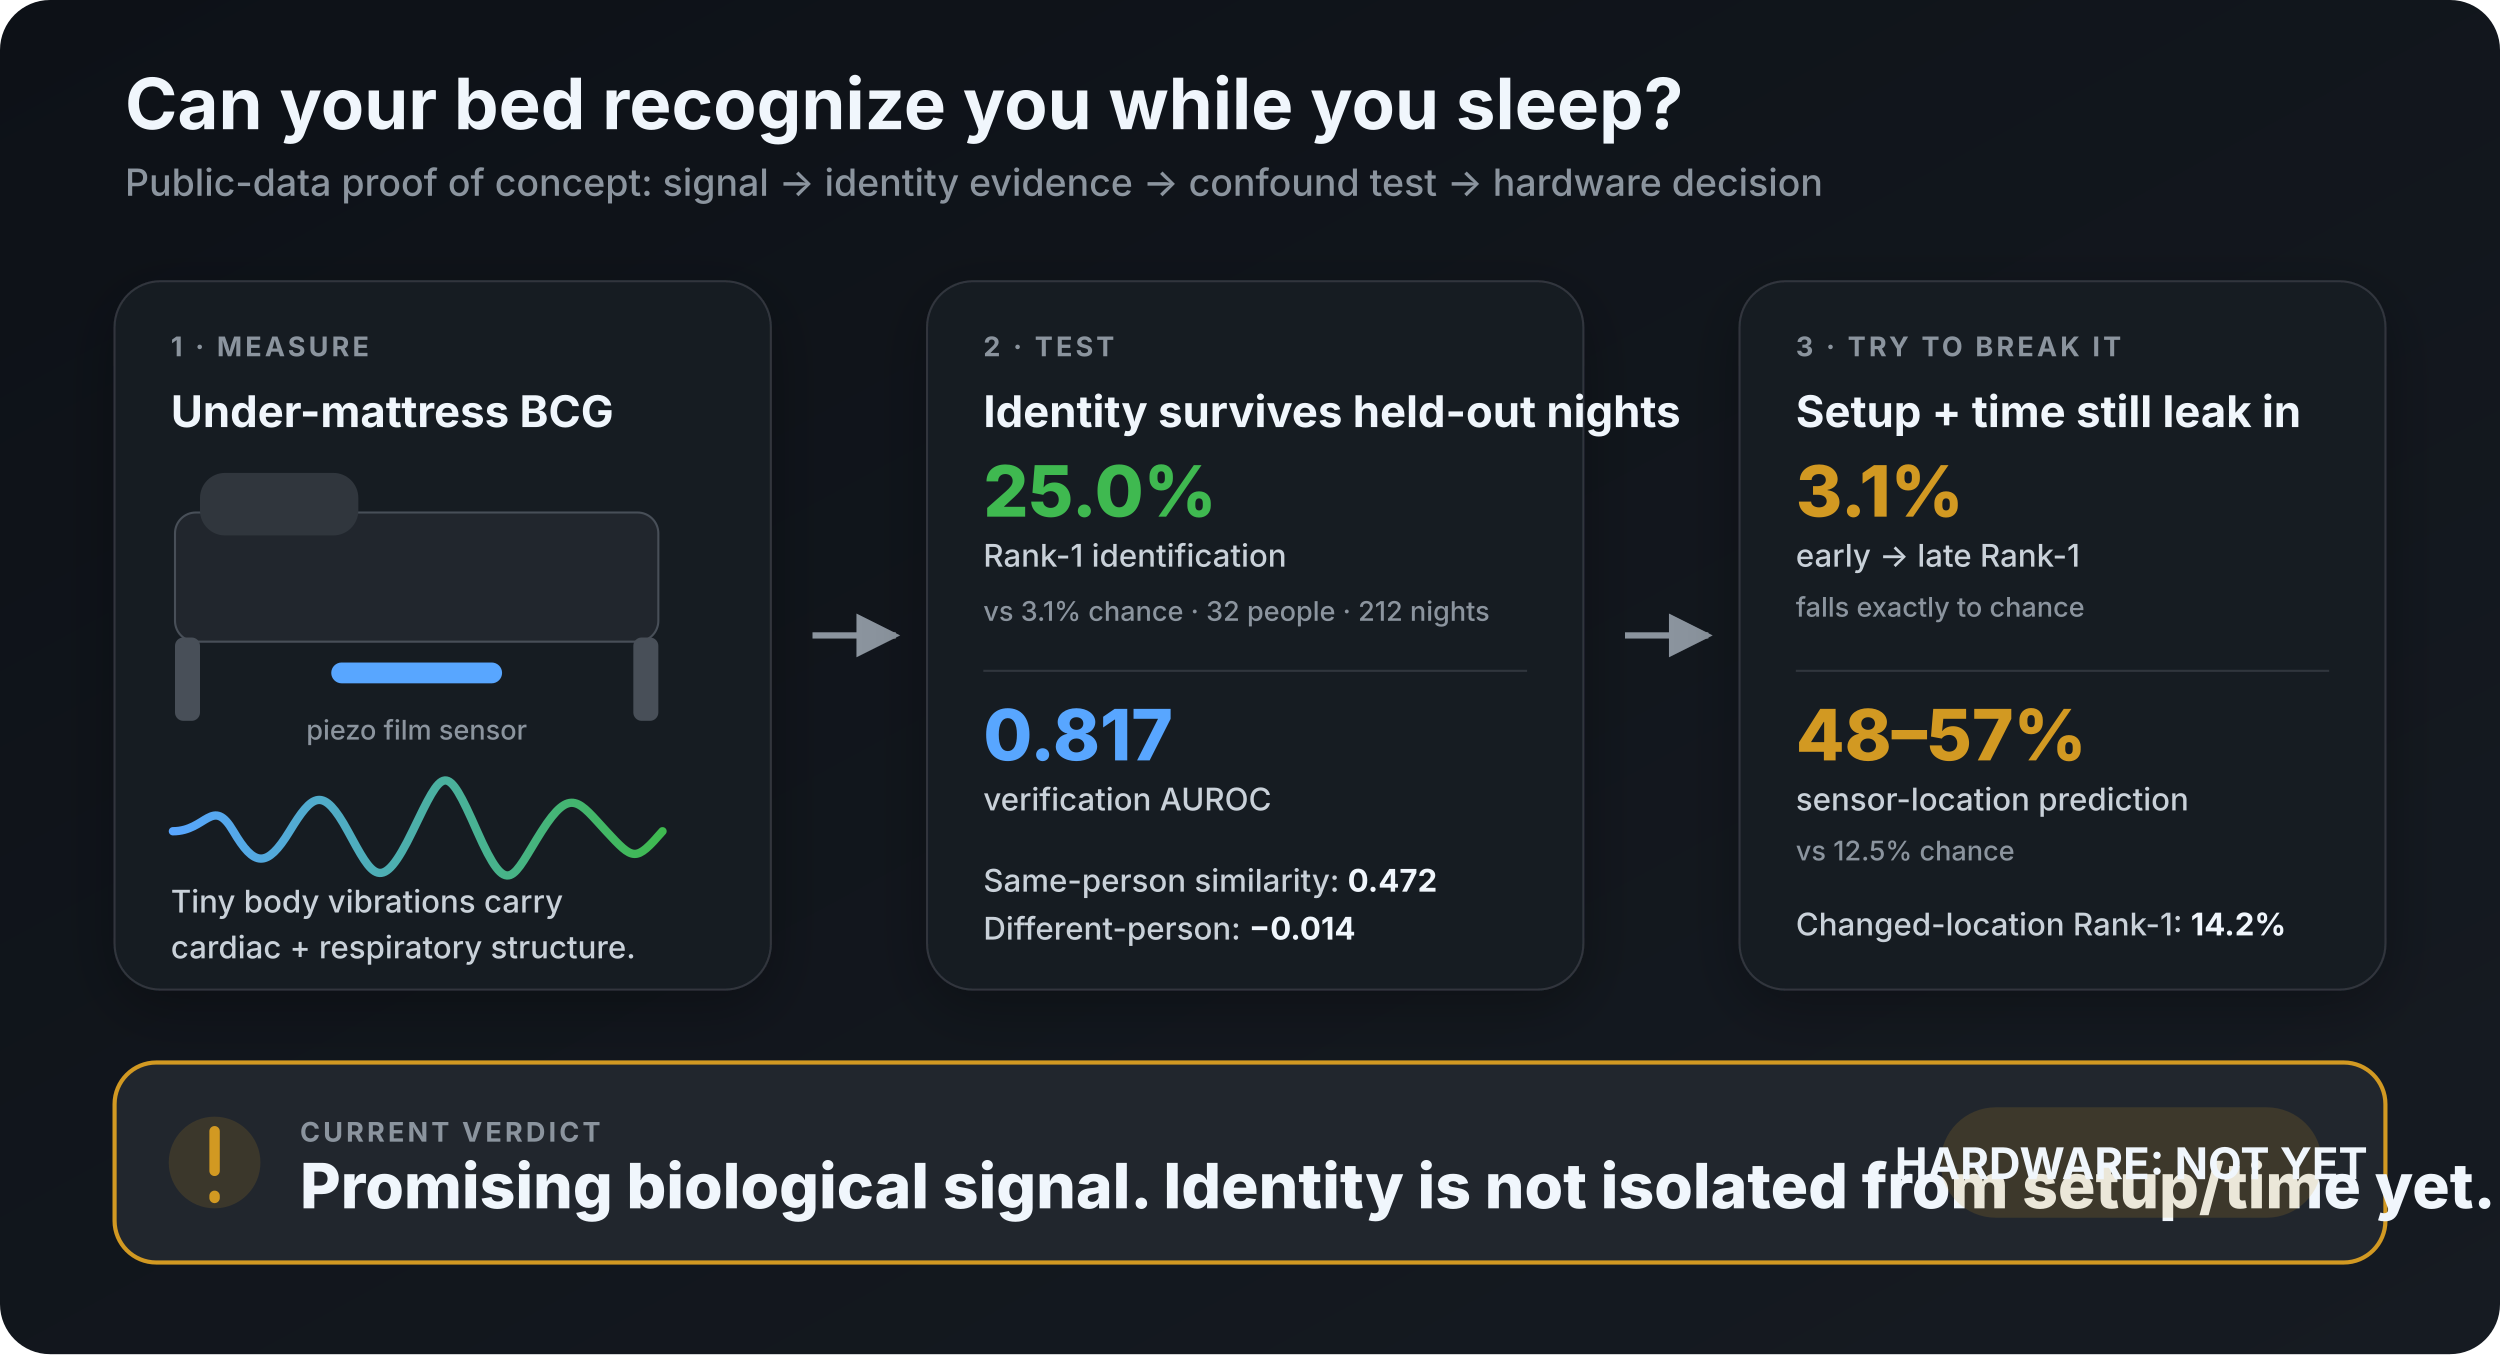
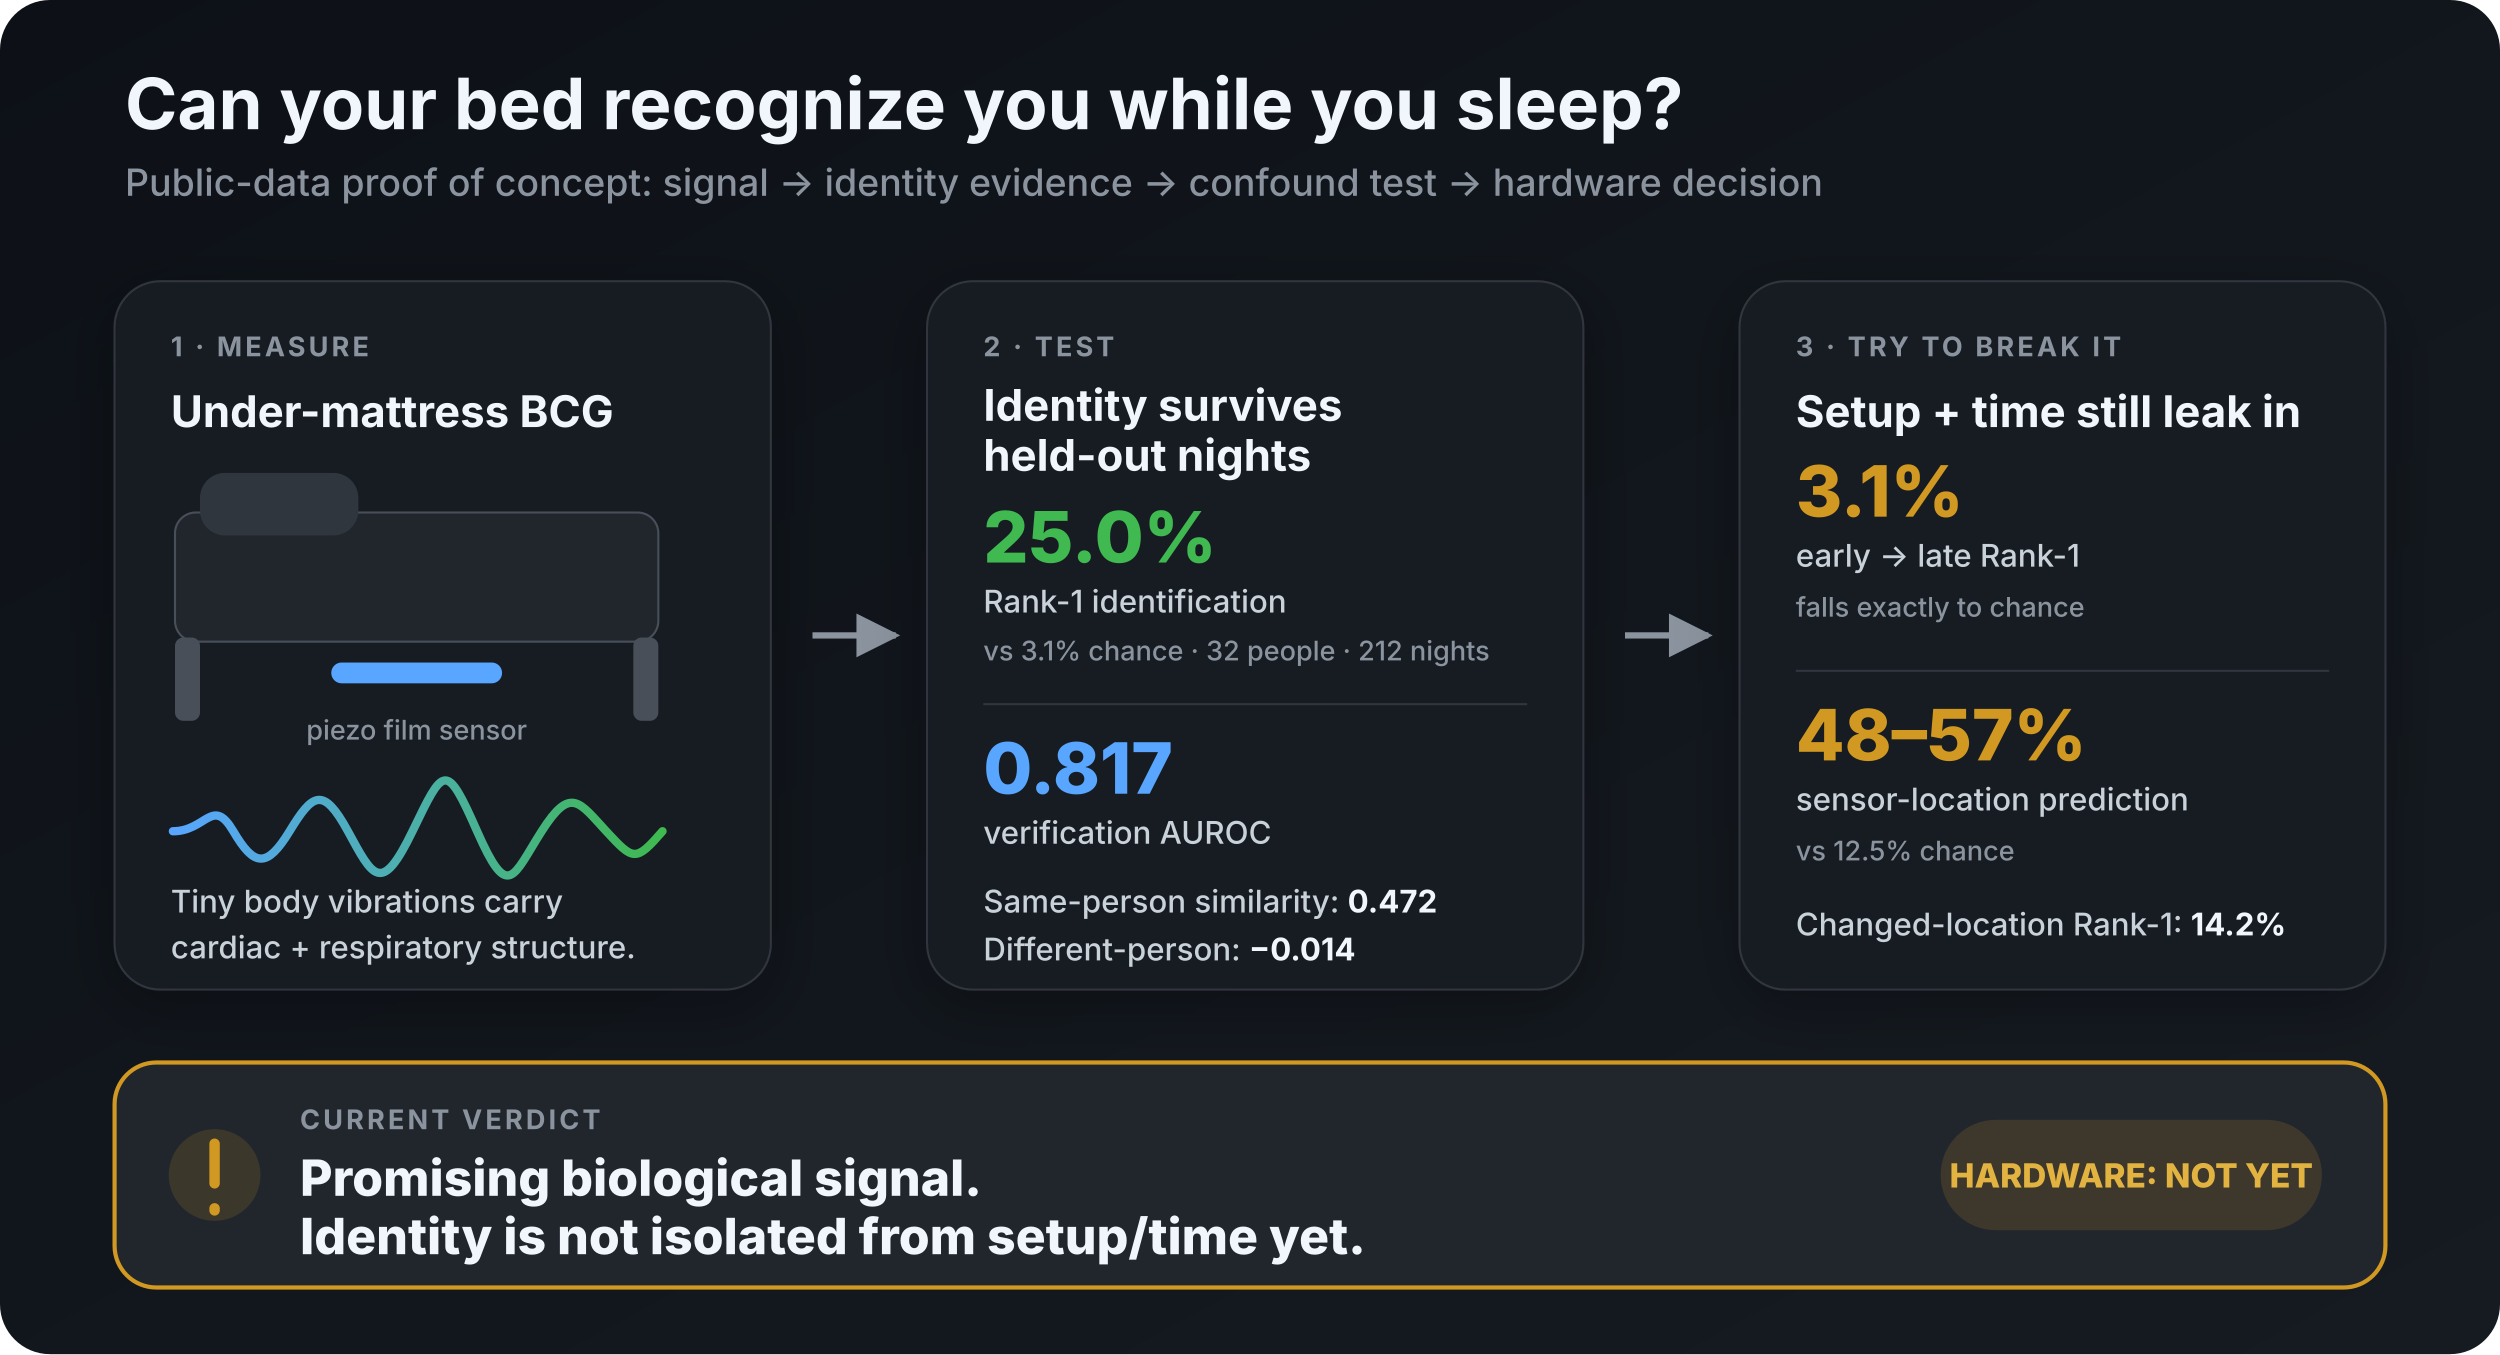
<svg xmlns="http://www.w3.org/2000/svg" width="1200" height="650" viewBox="0 0 1200 650" role="img" aria-labelledby="title desc">
  <defs>
    <linearGradient id="bg" x1="0" y1="0" x2="1" y2="1">
      <stop offset="0" stop-color="#0d1117" />
      <stop offset="1" stop-color="#161b22" />
    </linearGradient>
    <linearGradient id="signal" x1="0" y1="0" x2="1" y2="0">
      <stop offset="0" stop-color="#58a6ff" />
      <stop offset="1" stop-color="#3fb950" />
    </linearGradient>
    <filter id="shadow" x="-20%" y="-20%" width="140%" height="140%">
      <feDropShadow dx="0" dy="8" stdDeviation="14" flood-color="#000000" flood-opacity="0.28" />
    </filter>
    <marker id="arrow" viewBox="0 0 10 10" refX="9" refY="5" markerWidth="7" markerHeight="7" orient="auto-start-reverse">
      <path d="M 0 0 L 10 5 L 0 10 z" fill="#8b949e" />
    </marker>
    <style>
      .title { font: 700 34px -apple-system,BlinkMacSystemFont,"Segoe UI",sans-serif; fill: #f0f6fc; }
      .subtitle { font: 500 18px -apple-system,BlinkMacSystemFont,"Segoe UI",sans-serif; fill: #8b949e; }
      .eyebrow { font: 700 13px -apple-system,BlinkMacSystemFont,"Segoe UI",sans-serif; letter-spacing: 1.5px; fill: #8b949e; }
      .card-title { font: 700 21px -apple-system,BlinkMacSystemFont,"Segoe UI",sans-serif; fill: #f0f6fc; }
      .body { font: 500 15px -apple-system,BlinkMacSystemFont,"Segoe UI",sans-serif; fill: #c9d1d9; }
      .small { font: 500 13px -apple-system,BlinkMacSystemFont,"Segoe UI",sans-serif; fill: #8b949e; }
-       .metric { font: 800 34px -apple-system,BlinkMacSystemFont,"Segoe UI",sans-serif; fill: #f0f6fc; }
      .metric-blue { font: 800 34px -apple-system,BlinkMacSystemFont,"Segoe UI",sans-serif; fill: #58a6ff; }
      .metric-green { font: 800 34px -apple-system,BlinkMacSystemFont,"Segoe UI",sans-serif; fill: #3fb950; }
      .metric-warn { font: 800 34px -apple-system,BlinkMacSystemFont,"Segoe UI",sans-serif; fill: #d29922; }
-       .verdict { font: 800 30px -apple-system,BlinkMacSystemFont,"Segoe UI",sans-serif; fill: #f0f6fc; }
+       .verdict { font: 800 24px -apple-system,BlinkMacSystemFont,"Segoe UI",sans-serif; fill: #f0f6fc; }
+       .badge { font: 800 16px -apple-system,BlinkMacSystemFont,"Segoe UI",sans-serif; fill: #e3b341; }
    </style>
  </defs>
  <rect width="1200" height="650" rx="24" fill="url(#bg)" />
  <text x="60" y="62" class="title">Can your bed recognize you while you sleep?</text>
  <text x="60" y="94" class="subtitle">Public-data proof of concept: signal → identity evidence → confound test → hardware decision</text>
  <g filter="url(#shadow)">
    <rect x="55" y="135" width="315" height="340" rx="22" fill="#161b22" stroke="#30363d" />
  </g>
  <text x="82" y="171" class="eyebrow">1 · MEASURE</text>
  <text x="82" y="205" class="card-title">Under-mattress BCG</text>
  <rect x="84" y="246" width="232" height="62" rx="10" fill="#21262d" stroke="#484f58" />
  <rect x="96" y="227" width="76" height="30" rx="12" fill="#30363d" />
  <rect x="84" y="306" width="12" height="40" rx="4" fill="#484f58" />
  <rect x="304" y="306" width="12" height="40" rx="4" fill="#484f58" />
  <rect x="159" y="318" width="82" height="10" rx="5" fill="#58a6ff" />
  <text x="200" y="355" class="small" text-anchor="middle">piezo film sensor</text>
  <path d="M83 399 C99 399 102 382 112 399 S128 417 139 399 S155 377 167 399 S183 430 198 399 S214 365 229 399 S246 421 260 399 S278 385 291 399 S305 414 318 399" fill="none" stroke="url(#signal)" stroke-width="4" stroke-linecap="round" />
  <text x="82" y="438" class="body">Tiny body vibrations carry</text>
  <text x="82" y="460" class="body">cardiac + respiratory structure.</text>
  <line x1="390" y1="305" x2="430" y2="305" stroke="#8b949e" stroke-width="3" marker-end="url(#arrow)" />
  <g filter="url(#shadow)">
    <rect x="445" y="135" width="315" height="340" rx="22" fill="#161b22" stroke="#30363d" />
  </g>
  <text x="472" y="171" class="eyebrow">2 · TEST</text>
-   <text x="472" y="205" class="card-title">Identity survives held-out nights</text>
-   <text x="472" y="248" class="metric-green">25.0%</text>
-   <text x="472" y="272" class="body">Rank-1 identification</text>
-   <text x="472" y="298" class="small">vs 3.1% chance · 32 people · 212 nights</text>
-   <line x1="472" y1="322" x2="733" y2="322" stroke="#30363d" />
-   <text x="472" y="365" class="metric-blue">0.817</text>
-   <text x="472" y="389" class="body">verification AUROC</text>
-   <text x="472" y="428" class="body">Same-person similarity: <tspan font-weight="700" fill="#f0f6fc">0.472</tspan>
+   <text x="472" y="202" class="card-title">Identity survives</text>
+   <text x="472" y="226" class="card-title">held-out nights</text>
+   <text x="472" y="270" class="metric-green">25.0%</text>
+   <text x="472" y="294" class="body">Rank-1 identification</text>
+   <text x="472" y="317" class="small">vs 3.1% chance · 32 people · 212 nights</text>
+   <line x1="472" y1="338" x2="733" y2="338" stroke="#30363d" />
+   <text x="472" y="381" class="metric-blue">0.817</text>
+   <text x="472" y="405" class="body">verification AUROC</text>
+   <text x="472" y="438" class="body">Same-person similarity: <tspan font-weight="700" fill="#f0f6fc">0.472</tspan>
  </text>
-   <text x="472" y="451" class="body">Different-person: <tspan font-weight="700" fill="#f0f6fc">−0.014</tspan>
+   <text x="472" y="461" class="body">Different-person: <tspan font-weight="700" fill="#f0f6fc">−0.014</tspan>
  </text>
  <line x1="780" y1="305" x2="820" y2="305" stroke="#8b949e" stroke-width="3" marker-end="url(#arrow)" />
  <g filter="url(#shadow)">
    <rect x="835" y="135" width="310" height="340" rx="22" fill="#161b22" stroke="#30363d" />
  </g>
  <text x="862" y="171" class="eyebrow">3 · TRY TO BREAK IT</text>
  <text x="862" y="205" class="card-title">Setup + time still leak in</text>
  <text x="862" y="248" class="metric-warn">3.1%</text>
  <text x="862" y="272" class="body">early → late Rank-1</text>
  <text x="862" y="296" class="small">falls exactly to chance</text>
  <line x1="862" y1="322" x2="1118" y2="322" stroke="#30363d" />
  <text x="862" y="365" class="metric-warn">48–57%</text>
  <text x="862" y="389" class="body">sensor-location prediction</text>
  <text x="862" y="413" class="small">vs 12.5% chance</text>
  <text x="862" y="449" class="body">Changed-location Rank-1: <tspan font-weight="700" fill="#f0f6fc">14.2%</tspan>
  </text>
-   <rect x="55" y="510" width="1090" height="96" rx="20" fill="#21262d" stroke="#d29922" stroke-width="2" />
-   <circle cx="103" cy="558" r="22" fill="#d29922" opacity="0.15" />
-   <path d="M103 543 L103 562 M103 574 L103 575" stroke="#d29922" stroke-width="5" stroke-linecap="round" />
-   <text x="144" y="548" class="eyebrow">CURRENT VERDICT</text>
-   <text x="144" y="580" class="verdict">Promising biological signal. Identity is not isolated from setup/time yet.</text>
-   <rect x="932" y="532" width="182" height="52" rx="26" fill="#d29922" opacity="0.16" stroke="#d29922" />
-   <text x="1023" y="566" class="card-title" text-anchor="middle" fill="#e3b341">HARDWARE: NOT YET</text>
+   <rect x="55" y="510" width="1090" height="108" rx="20" fill="#21262d" stroke="#d29922" stroke-width="2" />
+   <circle cx="103" cy="564" r="22" fill="#d29922" opacity="0.15" />
+   <path d="M103 549 L103 568 M103 580 L103 581" stroke="#d29922" stroke-width="5" stroke-linecap="round" />
+   <text x="144" y="542" class="eyebrow">CURRENT VERDICT</text>
+   <text x="144" y="574" class="verdict">Promising biological signal.</text>
+   <text x="144" y="602" class="verdict">Identity is not isolated from setup/time yet.</text>
+   <rect x="932" y="538" width="182" height="52" rx="26" fill="#d29922" opacity="0.16" stroke="#d29922" />
+   <text x="1023" y="570" class="badge" text-anchor="middle">HARDWARE: NOT YET</text>
</svg>
